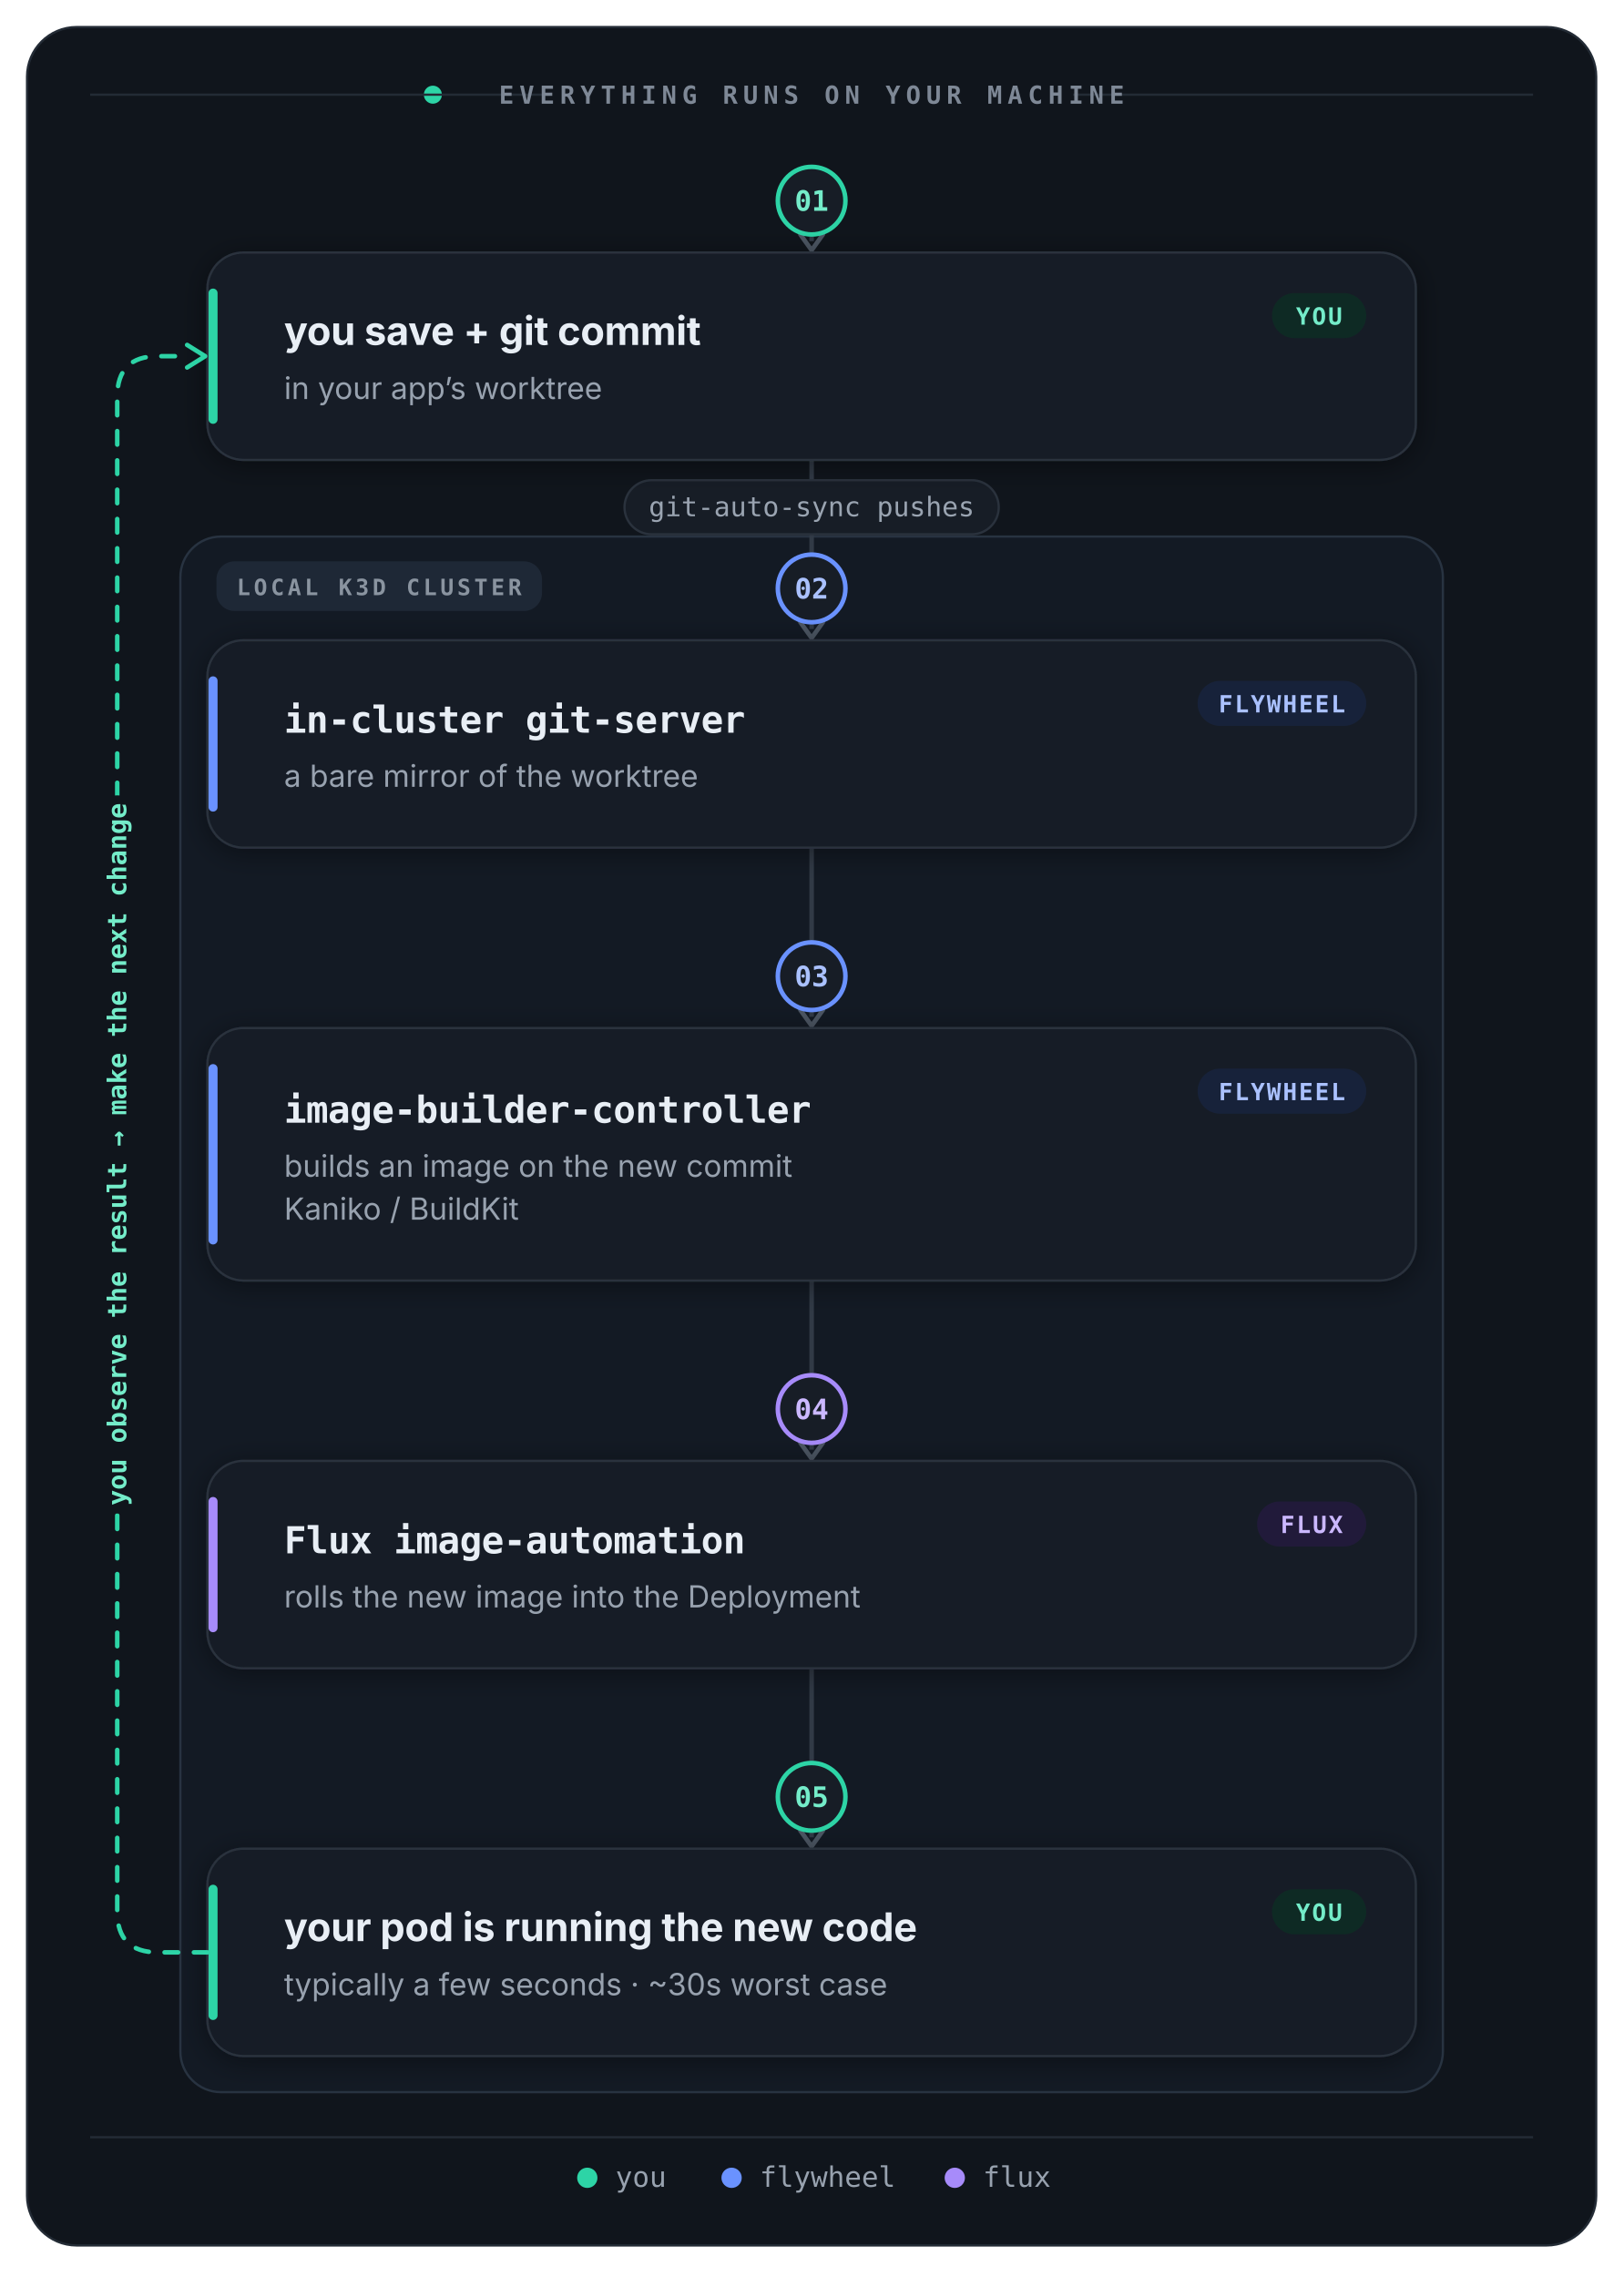
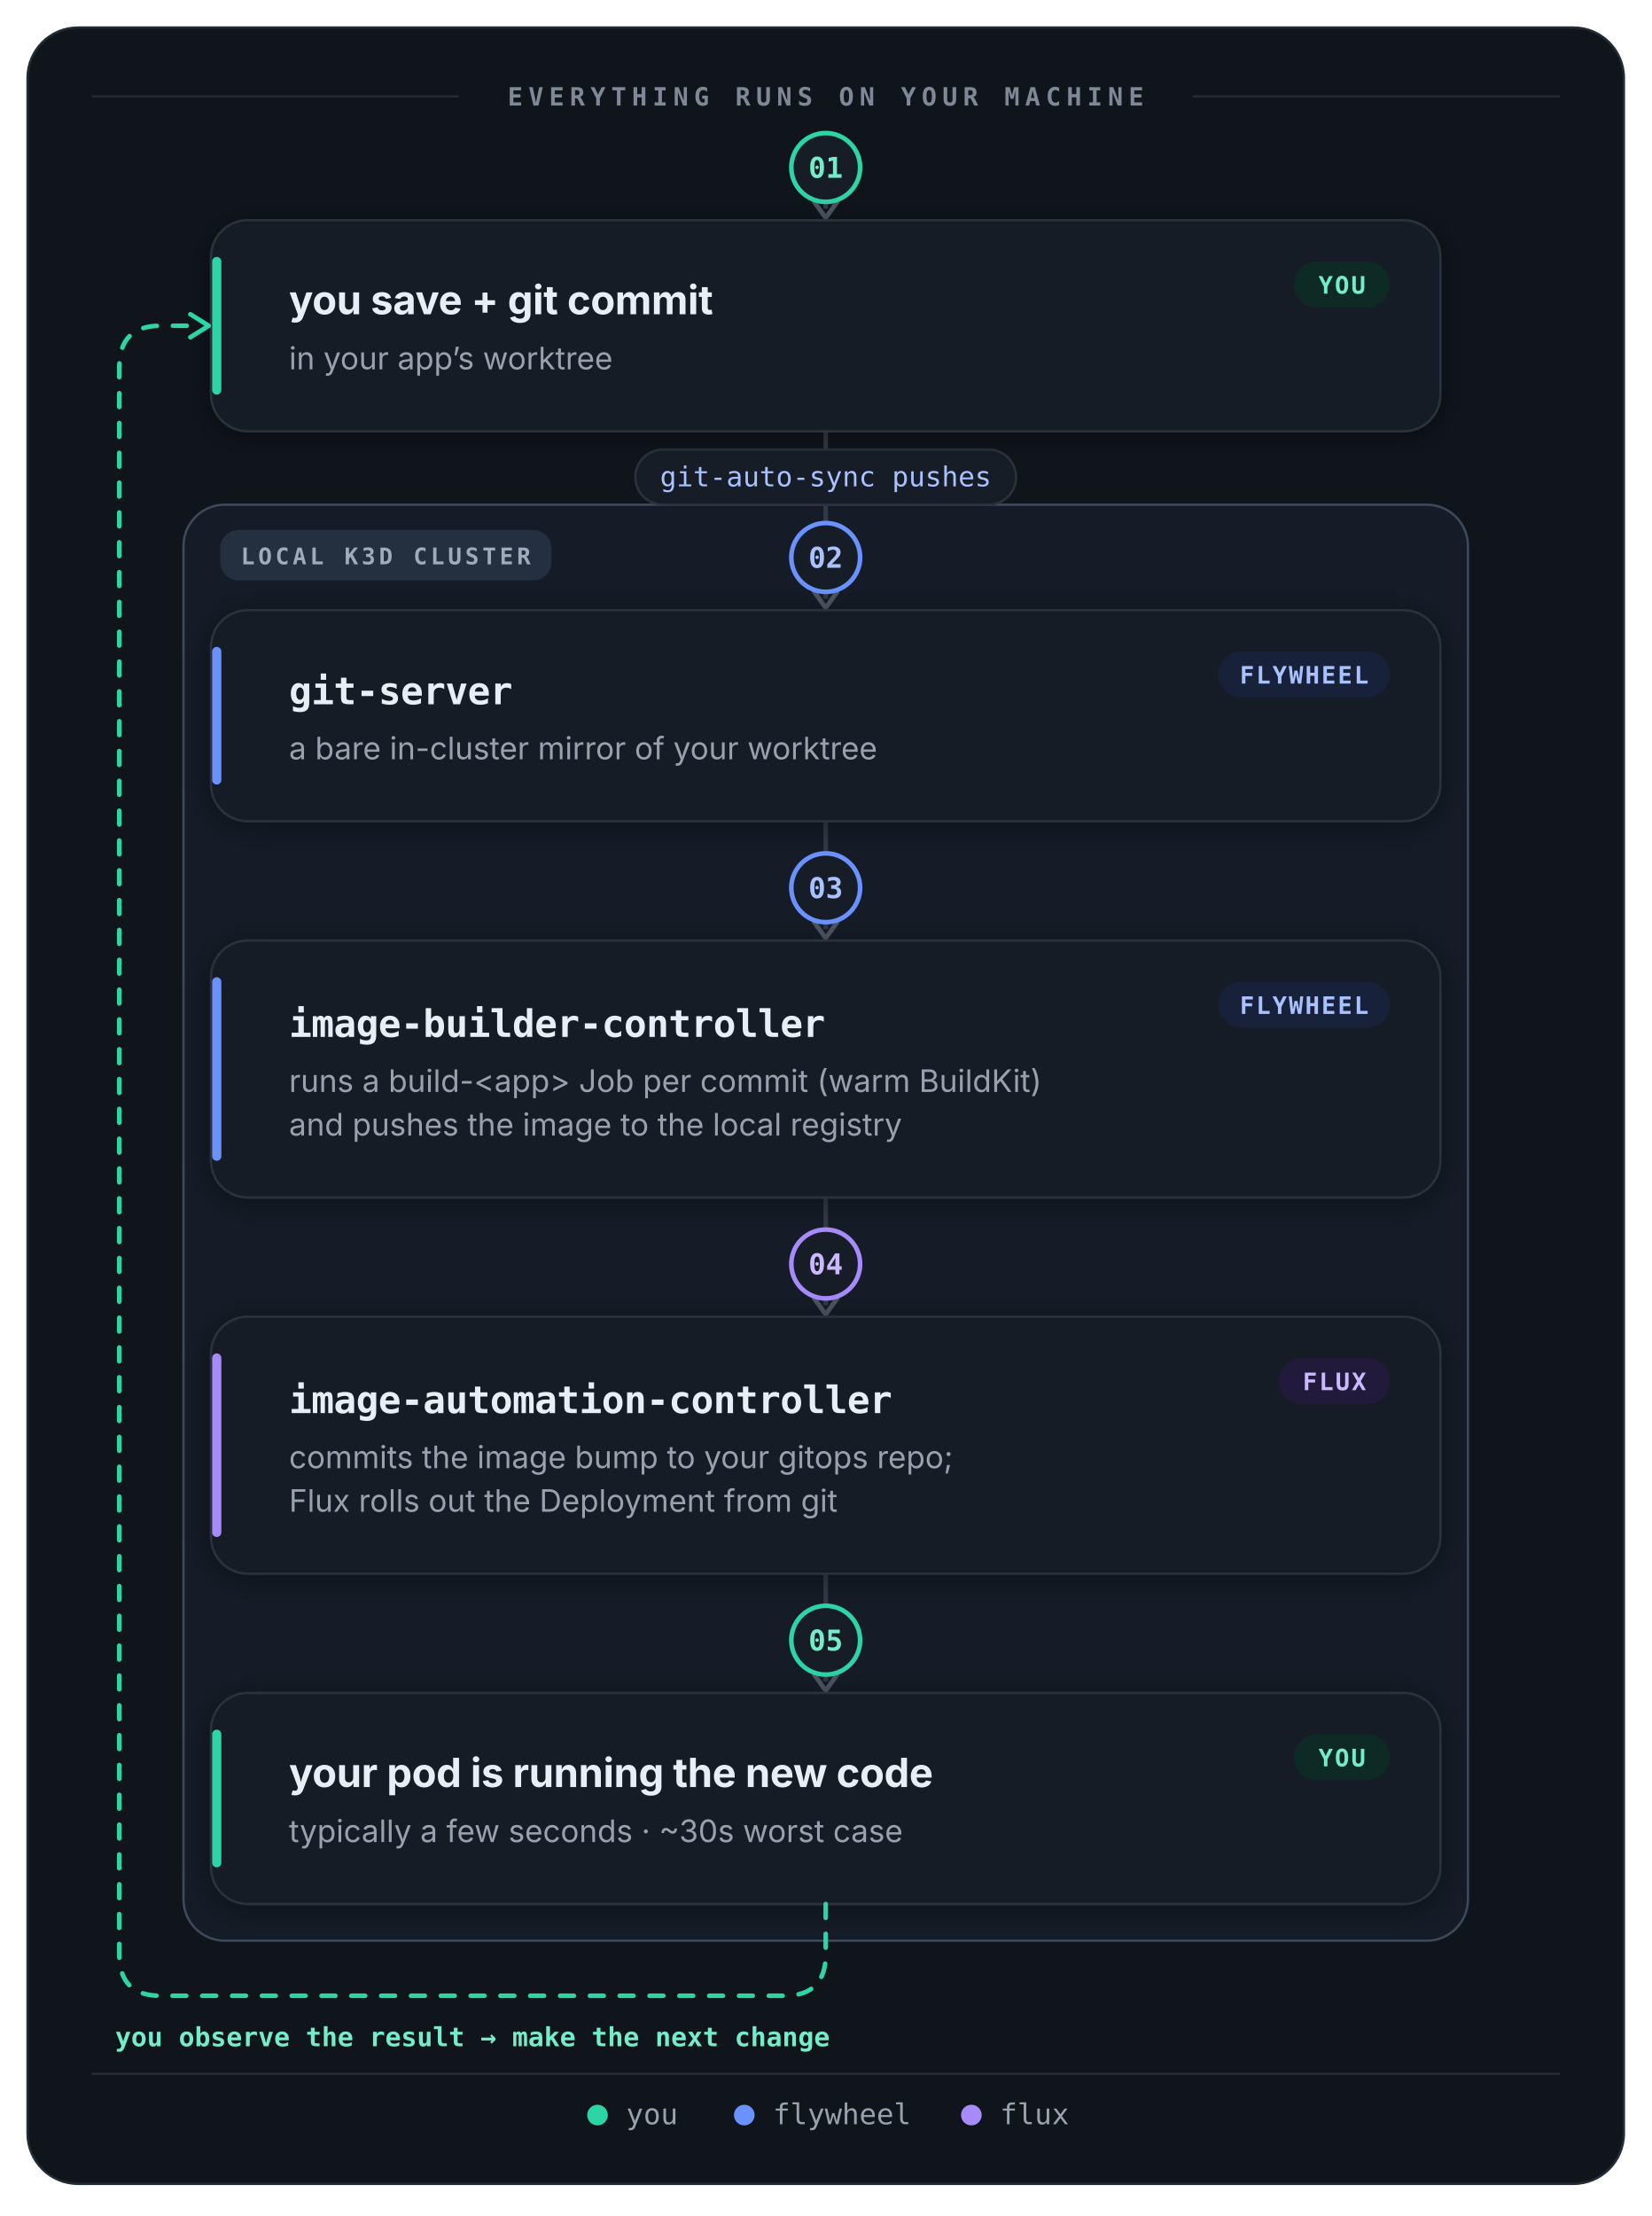
- <svg xmlns="http://www.w3.org/2000/svg" width="720" height="1010" viewBox="0 0 720 1010" font-family="-apple-system, BlinkMacSystemFont, 'Segoe UI', system-ui, sans-serif">
+ <svg xmlns="http://www.w3.org/2000/svg" width="720" height="966" viewBox="0 0 720 966" font-family="-apple-system, BlinkMacSystemFont, 'Segoe UI', system-ui, sans-serif">
  <defs>
    <filter id="cardShadow" x="-20%" y="-20%" width="140%" height="160%">
      <feDropShadow dx="0" dy="2" stdDeviation="6" flood-color="#000000" flood-opacity="0.40" />
    </filter>
    <filter id="panelShadow" x="-20%" y="-20%" width="140%" height="140%">
      <feDropShadow dx="0" dy="6" stdDeviation="20" flood-color="#0B1220" flood-opacity="0.06" />
    </filter>
  </defs>
-   <rect x="12" y="12" width="696" height="984" rx="22" fill="#10151C" stroke="#232B35" stroke-width="1" />
+   <rect x="12" y="12" width="696" height="940" rx="22" fill="#10151C" stroke="#232B35" stroke-width="1" />
  <g>
-     <rect x="80" y="238.0" width="560" height="690.0" rx="18" fill="#131A24" stroke="#283341" stroke-width="1" />
-     <rect x="96" y="249.0" width="144.4" height="22" rx="8" fill="#1E2836" />
-     <text x="168.2" y="264.0" font-family="ui-monospace, 'SF Mono', 'JetBrains Mono', Menlo, Consolas, monospace" font-size="10" font-weight="600" letter-spacing="1.5" fill="#8A94A0" text-anchor="middle">LOCAL K3D CLUSTER</text>
+     <rect x="80" y="220.0" width="560" height="626.0" rx="18" fill="#151C27" stroke="#3D4A5C" stroke-width="1" />
+     <rect x="96" y="231.0" width="144.4" height="22" rx="8" fill="#242F40" />
+     <text x="168.2" y="246.0" font-family="ui-monospace, 'SF Mono', 'JetBrains Mono', Menlo, Consolas, monospace" font-size="10" font-weight="600" letter-spacing="1.5" fill="#9FABBC" text-anchor="middle">LOCAL K3D CLUSTER</text>
  </g>
  <g>
-     <circle cx="192" cy="42" r="4" fill="#2DD4A6" />
-     <line x1="40" y1="42" x2="244" y2="42" stroke="#232B35" stroke-width="1" />
-     <line x1="476" y1="42" x2="680" y2="42" stroke="#232B35" stroke-width="1" />
+     <line x1="40" y1="42" x2="200" y2="42" stroke="#232B35" stroke-width="1" />
+     <line x1="520" y1="42" x2="680" y2="42" stroke="#232B35" stroke-width="1" />
    <text x="360" y="46" font-family="ui-monospace, 'SF Mono', 'JetBrains Mono', Menlo, Consolas, monospace" font-size="11" font-weight="600" letter-spacing="2.4" fill="#7E8896" text-anchor="middle">EVERYTHING RUNS ON YOUR MACHINE</text>
  </g>
-   <line x1="360" y1="104.0" x2="360" y2="107.0" stroke="#313A46" stroke-width="2" />
-   <path d="M 355 104.0 L 360 111.0 L 365 104.0" fill="none" stroke="#4C5663" stroke-width="2" stroke-linecap="round" stroke-linejoin="round" />
+   <line x1="360" y1="88.0" x2="360" y2="91.0" stroke="#313A46" stroke-width="2" />
+   <path d="M 355 88.0 L 360 95.0 L 365 88.0" fill="none" stroke="#4C5663" stroke-width="2" stroke-linecap="round" stroke-linejoin="round" />
  <g>
-     <circle cx="360" cy="89.0" r="15" fill="#171D26" stroke="#2DD4A6" stroke-width="2" />
-     <text x="360" y="93.5" font-family="ui-monospace, 'SF Mono', 'JetBrains Mono', Menlo, Consolas, monospace" font-size="12.5" font-weight="700" fill="#74ECC9" text-anchor="middle">01</text>
+     <circle cx="360" cy="73.0" r="15" fill="#171D26" stroke="#2DD4A6" stroke-width="2" />
+     <text x="360" y="77.5" font-family="ui-monospace, 'SF Mono', 'JetBrains Mono', Menlo, Consolas, monospace" font-size="12.5" font-weight="700" fill="#74ECC9" text-anchor="middle">01</text>
  </g>
-   <line x1="360" y1="276.0" x2="360" y2="279.0" stroke="#313A46" stroke-width="2" />
-   <path d="M 355 276.0 L 360 283.0 L 365 276.0" fill="none" stroke="#4C5663" stroke-width="2" stroke-linecap="round" stroke-linejoin="round" />
-   <line x1="360" y1="204" x2="360" y2="246.0" stroke="#313A46" stroke-width="2" />
+   <line x1="360" y1="258.0" x2="360" y2="261.0" stroke="#313A46" stroke-width="2" />
+   <path d="M 355 258.0 L 360 265.0 L 365 258.0" fill="none" stroke="#4C5663" stroke-width="2" stroke-linecap="round" stroke-linejoin="round" />
+   <line x1="360" y1="188" x2="360" y2="228.0" stroke="#313A46" stroke-width="2" />
  <g>
-     <rect x="277.0" y="213.0" width="166.0" height="24" rx="12" fill="#171D26" stroke="#2A323D" />
-     <text x="360" y="229.0" font-family="ui-monospace, 'SF Mono', 'JetBrains Mono', Menlo, Consolas, monospace" font-size="12" fill="#9AA4B1" text-anchor="middle">git-auto-sync pushes</text>
+     <rect x="277.0" y="196.0" width="166.0" height="24" rx="12" fill="#171D26" stroke="#2A323D" />
+     <text x="360" y="212.0" font-family="ui-monospace, 'SF Mono', 'JetBrains Mono', Menlo, Consolas, monospace" font-size="12" fill="#AAC1FF" text-anchor="middle">git-auto-sync pushes</text>
  </g>
  <g>
-     <circle cx="360" cy="261.0" r="15" fill="#171D26" stroke="#6A92FF" stroke-width="2" />
-     <text x="360" y="265.5" font-family="ui-monospace, 'SF Mono', 'JetBrains Mono', Menlo, Consolas, monospace" font-size="12.5" font-weight="700" fill="#AAC1FF" text-anchor="middle">02</text>
+     <circle cx="360" cy="243.0" r="15" fill="#171D26" stroke="#6A92FF" stroke-width="2" />
+     <text x="360" y="247.5" font-family="ui-monospace, 'SF Mono', 'JetBrains Mono', Menlo, Consolas, monospace" font-size="12.5" font-weight="700" fill="#AAC1FF" text-anchor="middle">02</text>
  </g>
-   <line x1="360" y1="448.0" x2="360" y2="451.0" stroke="#313A46" stroke-width="2" />
-   <path d="M 355 448.0 L 360 455.0 L 365 448.0" fill="none" stroke="#4C5663" stroke-width="2" stroke-linecap="round" stroke-linejoin="round" />
-   <line x1="360" y1="376" x2="360" y2="418.0" stroke="#313A46" stroke-width="2" />
+   <line x1="360" y1="402.0" x2="360" y2="405.0" stroke="#313A46" stroke-width="2" />
+   <path d="M 355 402.0 L 360 409.0 L 365 402.0" fill="none" stroke="#4C5663" stroke-width="2" stroke-linecap="round" stroke-linejoin="round" />
+   <line x1="360" y1="358" x2="360" y2="372.0" stroke="#313A46" stroke-width="2" />
  <g>
-     <circle cx="360" cy="433.0" r="15" fill="#171D26" stroke="#6A92FF" stroke-width="2" />
-     <text x="360" y="437.5" font-family="ui-monospace, 'SF Mono', 'JetBrains Mono', Menlo, Consolas, monospace" font-size="12.5" font-weight="700" fill="#AAC1FF" text-anchor="middle">03</text>
+     <circle cx="360" cy="387.0" r="15" fill="#171D26" stroke="#6A92FF" stroke-width="2" />
+     <text x="360" y="391.5" font-family="ui-monospace, 'SF Mono', 'JetBrains Mono', Menlo, Consolas, monospace" font-size="12.5" font-weight="700" fill="#AAC1FF" text-anchor="middle">03</text>
  </g>
-   <line x1="360" y1="640.0" x2="360" y2="643.0" stroke="#313A46" stroke-width="2" />
-   <path d="M 355 640.0 L 360 647.0 L 365 640.0" fill="none" stroke="#4C5663" stroke-width="2" stroke-linecap="round" stroke-linejoin="round" />
-   <line x1="360" y1="568" x2="360" y2="610.0" stroke="#313A46" stroke-width="2" />
+   <line x1="360" y1="566.0" x2="360" y2="569.0" stroke="#313A46" stroke-width="2" />
+   <path d="M 355 566.0 L 360 573.0 L 365 566.0" fill="none" stroke="#4C5663" stroke-width="2" stroke-linecap="round" stroke-linejoin="round" />
+   <line x1="360" y1="522" x2="360" y2="536.0" stroke="#313A46" stroke-width="2" />
  <g>
-     <circle cx="360" cy="625.0" r="15" fill="#171D26" stroke="#A78BFA" stroke-width="2" />
-     <text x="360" y="629.5" font-family="ui-monospace, 'SF Mono', 'JetBrains Mono', Menlo, Consolas, monospace" font-size="12.5" font-weight="700" fill="#CBB8FF" text-anchor="middle">04</text>
+     <circle cx="360" cy="551.0" r="15" fill="#171D26" stroke="#A78BFA" stroke-width="2" />
+     <text x="360" y="555.5" font-family="ui-monospace, 'SF Mono', 'JetBrains Mono', Menlo, Consolas, monospace" font-size="12.5" font-weight="700" fill="#CBB8FF" text-anchor="middle">04</text>
  </g>
-   <line x1="360" y1="812.0" x2="360" y2="815.0" stroke="#313A46" stroke-width="2" />
-   <path d="M 355 812.0 L 360 819.0 L 365 812.0" fill="none" stroke="#4C5663" stroke-width="2" stroke-linecap="round" stroke-linejoin="round" />
-   <line x1="360" y1="740" x2="360" y2="782.0" stroke="#313A46" stroke-width="2" />
+   <line x1="360" y1="730.0" x2="360" y2="733.0" stroke="#313A46" stroke-width="2" />
+   <path d="M 355 730.0 L 360 737.0 L 365 730.0" fill="none" stroke="#4C5663" stroke-width="2" stroke-linecap="round" stroke-linejoin="round" />
+   <line x1="360" y1="686" x2="360" y2="700.0" stroke="#313A46" stroke-width="2" />
  <g>
-     <circle cx="360" cy="797.0" r="15" fill="#171D26" stroke="#2DD4A6" stroke-width="2" />
-     <text x="360" y="801.5" font-family="ui-monospace, 'SF Mono', 'JetBrains Mono', Menlo, Consolas, monospace" font-size="12.5" font-weight="700" fill="#74ECC9" text-anchor="middle">05</text>
+     <circle cx="360" cy="715.0" r="15" fill="#171D26" stroke="#2DD4A6" stroke-width="2" />
+     <text x="360" y="719.5" font-family="ui-monospace, 'SF Mono', 'JetBrains Mono', Menlo, Consolas, monospace" font-size="12.5" font-weight="700" fill="#74ECC9" text-anchor="middle">05</text>
  </g>
  <g>
-     <rect x="92" y="112" width="536" height="92" rx="16" fill="#171D26" stroke="#2A323D" filter="url(#cardShadow)" />
-     <rect x="92.5" y="128" width="4" height="60" rx="2" fill="#2DD4A6" />
+     <rect x="92" y="96" width="536" height="92" rx="16" fill="#171D26" stroke="#2A323D" filter="url(#cardShadow)" />
+     <rect x="92.5" y="112" width="4" height="60" rx="2" fill="#2DD4A6" />
    <g>
-       <rect x="564.2" y="130.0" width="41.8" height="20" rx="10" fill="#0E2A24" />
-       <text x="585.1" y="144.0" font-family="ui-monospace, 'SF Mono', 'JetBrains Mono', Menlo, Consolas, monospace" font-size="10.5" font-weight="600" letter-spacing="0.8" fill="#74ECC9" text-anchor="middle">YOU</text>
+       <rect x="564.2" y="114.0" width="41.8" height="20" rx="10" fill="#0E2A24" />
+       <text x="585.1" y="128.0" font-family="ui-monospace, 'SF Mono', 'JetBrains Mono', Menlo, Consolas, monospace" font-size="10.5" font-weight="600" letter-spacing="0.8" fill="#74ECC9" text-anchor="middle">YOU</text>
    </g>
-     <text x="126" y="153.0" font-family="-apple-system, BlinkMacSystemFont, 'Segoe UI', system-ui, sans-serif" font-size="17.5" font-weight="650" fill="#E8EEF5" letter-spacing="-0.1">you save + git commit</text>
-     <text x="126" y="177.0" font-family="-apple-system, BlinkMacSystemFont, 'Segoe UI', system-ui, sans-serif" font-size="13.5" fill="#98A2AF">in your app’s worktree</text>
+     <text x="126" y="137.0" font-family="-apple-system, BlinkMacSystemFont, 'Segoe UI', system-ui, sans-serif" font-size="17.5" font-weight="650" fill="#E8EEF5" letter-spacing="-0.1">you save + git commit</text>
+     <text x="126" y="161.0" font-family="-apple-system, BlinkMacSystemFont, 'Segoe UI', system-ui, sans-serif" font-size="13.5" fill="#98A2AF">in your app’s worktree</text>
  </g>
  <g>
-     <rect x="92" y="284" width="536" height="92" rx="16" fill="#171D26" stroke="#2A323D" filter="url(#cardShadow)" />
-     <rect x="92.5" y="300" width="4" height="60" rx="2" fill="#6A92FF" />
+     <rect x="92" y="266" width="536" height="92" rx="16" fill="#171D26" stroke="#2A323D" filter="url(#cardShadow)" />
+     <rect x="92.5" y="282" width="4" height="60" rx="2" fill="#6A92FF" />
    <g>
-       <rect x="531.2" y="302.0" width="74.8" height="20" rx="10" fill="#17223A" />
-       <text x="568.6" y="316.0" font-family="ui-monospace, 'SF Mono', 'JetBrains Mono', Menlo, Consolas, monospace" font-size="10.5" font-weight="600" letter-spacing="0.8" fill="#AAC1FF" text-anchor="middle">FLYWHEEL</text>
+       <rect x="531.2" y="284.0" width="74.8" height="20" rx="10" fill="#17223A" />
+       <text x="568.6" y="298.0" font-family="ui-monospace, 'SF Mono', 'JetBrains Mono', Menlo, Consolas, monospace" font-size="10.5" font-weight="600" letter-spacing="0.8" fill="#AAC1FF" text-anchor="middle">FLYWHEEL</text>
    </g>
-     <text x="126" y="325.0" font-family="ui-monospace, 'SF Mono', 'JetBrains Mono', Menlo, Consolas, monospace" font-size="16.5" font-weight="650" fill="#E8EEF5" letter-spacing="-0.2">in-cluster git-server</text>
-     <text x="126" y="349.0" font-family="-apple-system, BlinkMacSystemFont, 'Segoe UI', system-ui, sans-serif" font-size="13.5" fill="#98A2AF">a bare mirror of the worktree</text>
+     <text x="126" y="307.0" font-family="ui-monospace, 'SF Mono', 'JetBrains Mono', Menlo, Consolas, monospace" font-size="16.5" font-weight="650" fill="#E8EEF5" letter-spacing="-0.2">git-server</text>
+     <text x="126" y="331.0" font-family="-apple-system, BlinkMacSystemFont, 'Segoe UI', system-ui, sans-serif" font-size="13.5" fill="#98A2AF">a bare in-cluster mirror of your worktree</text>
  </g>
  <g>
-     <rect x="92" y="456" width="536" height="112" rx="16" fill="#171D26" stroke="#2A323D" filter="url(#cardShadow)" />
-     <rect x="92.5" y="472" width="4" height="80" rx="2" fill="#6A92FF" />
+     <rect x="92" y="410" width="536" height="112" rx="16" fill="#171D26" stroke="#2A323D" filter="url(#cardShadow)" />
+     <rect x="92.5" y="426" width="4" height="80" rx="2" fill="#6A92FF" />
    <g>
-       <rect x="531.2" y="474.0" width="74.8" height="20" rx="10" fill="#17223A" />
-       <text x="568.6" y="488.0" font-family="ui-monospace, 'SF Mono', 'JetBrains Mono', Menlo, Consolas, monospace" font-size="10.5" font-weight="600" letter-spacing="0.8" fill="#AAC1FF" text-anchor="middle">FLYWHEEL</text>
+       <rect x="531.2" y="428.0" width="74.8" height="20" rx="10" fill="#17223A" />
+       <text x="568.6" y="442.0" font-family="ui-monospace, 'SF Mono', 'JetBrains Mono', Menlo, Consolas, monospace" font-size="10.5" font-weight="600" letter-spacing="0.8" fill="#AAC1FF" text-anchor="middle">FLYWHEEL</text>
    </g>
-     <text x="126" y="498.0" font-family="ui-monospace, 'SF Mono', 'JetBrains Mono', Menlo, Consolas, monospace" font-size="16.5" font-weight="650" fill="#E8EEF5" letter-spacing="-0.2">image-builder-controller</text>
-     <text x="126" y="522.0" font-family="-apple-system, BlinkMacSystemFont, 'Segoe UI', system-ui, sans-serif" font-size="13.5" fill="#98A2AF">builds an image on the new commit</text>
-     <text x="126" y="541.0" font-family="-apple-system, BlinkMacSystemFont, 'Segoe UI', system-ui, sans-serif" font-size="13.5" fill="#98A2AF">Kaniko / BuildKit</text>
+     <text x="126" y="452.0" font-family="ui-monospace, 'SF Mono', 'JetBrains Mono', Menlo, Consolas, monospace" font-size="16.5" font-weight="650" fill="#E8EEF5" letter-spacing="-0.2">image-builder-controller</text>
+     <text x="126" y="476.0" font-family="-apple-system, BlinkMacSystemFont, 'Segoe UI', system-ui, sans-serif" font-size="13.5" fill="#98A2AF">runs a build-&lt;app&gt; Job per commit (warm BuildKit)</text>
+     <text x="126" y="495.0" font-family="-apple-system, BlinkMacSystemFont, 'Segoe UI', system-ui, sans-serif" font-size="13.5" fill="#98A2AF">and pushes the image to the local registry</text>
  </g>
  <g>
-     <rect x="92" y="648" width="536" height="92" rx="16" fill="#171D26" stroke="#2A323D" filter="url(#cardShadow)" />
-     <rect x="92.5" y="664" width="4" height="60" rx="2" fill="#A78BFA" />
+     <rect x="92" y="574" width="536" height="112" rx="16" fill="#171D26" stroke="#2A323D" filter="url(#cardShadow)" />
+     <rect x="92.5" y="590" width="4" height="80" rx="2" fill="#A78BFA" />
    <g>
-       <rect x="557.6" y="666.0" width="48.4" height="20" rx="10" fill="#211A3A" />
-       <text x="581.8" y="680.0" font-family="ui-monospace, 'SF Mono', 'JetBrains Mono', Menlo, Consolas, monospace" font-size="10.5" font-weight="600" letter-spacing="0.8" fill="#CBB8FF" text-anchor="middle">FLUX</text>
+       <rect x="557.6" y="592.0" width="48.4" height="20" rx="10" fill="#211A3A" />
+       <text x="581.8" y="606.0" font-family="ui-monospace, 'SF Mono', 'JetBrains Mono', Menlo, Consolas, monospace" font-size="10.5" font-weight="600" letter-spacing="0.8" fill="#CBB8FF" text-anchor="middle">FLUX</text>
    </g>
-     <text x="126" y="689.0" font-family="ui-monospace, 'SF Mono', 'JetBrains Mono', Menlo, Consolas, monospace" font-size="16.5" font-weight="650" fill="#E8EEF5" letter-spacing="-0.2">Flux image-automation</text>
-     <text x="126" y="713.0" font-family="-apple-system, BlinkMacSystemFont, 'Segoe UI', system-ui, sans-serif" font-size="13.5" fill="#98A2AF">rolls the new image into the Deployment</text>
+     <text x="126" y="616.0" font-family="ui-monospace, 'SF Mono', 'JetBrains Mono', Menlo, Consolas, monospace" font-size="16.5" font-weight="650" fill="#E8EEF5" letter-spacing="-0.2">image-automation-controller</text>
+     <text x="126" y="640.0" font-family="-apple-system, BlinkMacSystemFont, 'Segoe UI', system-ui, sans-serif" font-size="13.5" fill="#98A2AF">commits the image bump to your gitops repo;</text>
+     <text x="126" y="659.0" font-family="-apple-system, BlinkMacSystemFont, 'Segoe UI', system-ui, sans-serif" font-size="13.5" fill="#98A2AF">Flux rolls out the Deployment from git</text>
  </g>
  <g>
-     <rect x="92" y="820" width="536" height="92" rx="16" fill="#171D26" stroke="#2A323D" filter="url(#cardShadow)" />
-     <rect x="92.5" y="836" width="4" height="60" rx="2" fill="#2DD4A6" />
+     <rect x="92" y="738" width="536" height="92" rx="16" fill="#171D26" stroke="#2A323D" filter="url(#cardShadow)" />
+     <rect x="92.5" y="754" width="4" height="60" rx="2" fill="#2DD4A6" />
    <g>
-       <rect x="564.2" y="838.0" width="41.8" height="20" rx="10" fill="#0E2A24" />
-       <text x="585.1" y="852.0" font-family="ui-monospace, 'SF Mono', 'JetBrains Mono', Menlo, Consolas, monospace" font-size="10.5" font-weight="600" letter-spacing="0.8" fill="#74ECC9" text-anchor="middle">YOU</text>
+       <rect x="564.2" y="756.0" width="41.8" height="20" rx="10" fill="#0E2A24" />
+       <text x="585.1" y="770.0" font-family="ui-monospace, 'SF Mono', 'JetBrains Mono', Menlo, Consolas, monospace" font-size="10.5" font-weight="600" letter-spacing="0.8" fill="#74ECC9" text-anchor="middle">YOU</text>
    </g>
-     <text x="126" y="861.0" font-family="-apple-system, BlinkMacSystemFont, 'Segoe UI', system-ui, sans-serif" font-size="17.5" font-weight="650" fill="#E8EEF5" letter-spacing="-0.1">your pod is running the new code</text>
-     <text x="126" y="885.0" font-family="-apple-system, BlinkMacSystemFont, 'Segoe UI', system-ui, sans-serif" font-size="13.5" fill="#98A2AF">typically a few seconds · ~30s worst case</text>
+     <text x="126" y="779.0" font-family="-apple-system, BlinkMacSystemFont, 'Segoe UI', system-ui, sans-serif" font-size="17.5" font-weight="650" fill="#E8EEF5" letter-spacing="-0.1">your pod is running the new code</text>
+     <text x="126" y="803.0" font-family="-apple-system, BlinkMacSystemFont, 'Segoe UI', system-ui, sans-serif" font-size="13.5" fill="#98A2AF">typically a few seconds · ~30s worst case</text>
  </g>
  <g>
-     <path d="M 92 866.0 H 70 Q 52 866.0 52 848.0 V 176.0 Q 52 158.0 70 158.0 H 84" fill="none" stroke="#2DD4A6" stroke-width="2" stroke-dasharray="6 7" stroke-linecap="round" />
-     <path d="M 83 153.0 L 91 158.0 L 83 163.0" fill="none" stroke="#2DD4A6" stroke-width="2" stroke-linecap="round" stroke-linejoin="round" />
-     <g transform="translate(52, 512.0) rotate(-90)">
-       <rect x="-159.3" y="-11" width="318.5" height="22" rx="11" fill="#10151C" />
-       <text x="0" y="4" font-family="ui-monospace, 'SF Mono', 'JetBrains Mono', Menlo, Consolas, monospace" font-size="11.5" font-weight="600" fill="#74ECC9" text-anchor="middle">you observe the result → make the next change</text>
-     </g>
+     <path d="M 360 830 V 852.0 Q 360 870 342 870 H 70 Q 52 870 52 852.0 V 160.0 Q 52 142.0 70 142.0 H 84" fill="none" stroke="#2DD4A6" stroke-width="2" stroke-dasharray="6 7" stroke-linecap="round" />
+     <path d="M 83 137.0 L 91 142.0 L 83 147.0" fill="none" stroke="#2DD4A6" stroke-width="2" stroke-linecap="round" stroke-linejoin="round" />
+     <text x="206.0" y="892.0" font-family="ui-monospace, 'SF Mono', 'JetBrains Mono', Menlo, Consolas, monospace" font-size="11.5" font-weight="600" fill="#74ECC9" text-anchor="middle">you observe the result → make the next change</text>
  </g>
-   <line x1="40" y1="948" x2="680" y2="948" stroke="#232B35" stroke-width="1" />
-   <circle cx="260.5" cy="966.0" r="4.5" fill="#2DD4A6" />
-   <text x="273.0" y="970.0" font-family="ui-monospace, 'SF Mono', 'JetBrains Mono', Menlo, Consolas, monospace" font-size="12.5" fill="#98A2AF">you</text>
-   <circle cx="324.5" cy="966.0" r="4.5" fill="#6A92FF" />
-   <text x="337.0" y="970.0" font-family="ui-monospace, 'SF Mono', 'JetBrains Mono', Menlo, Consolas, monospace" font-size="12.5" fill="#98A2AF">flywheel</text>
-   <circle cx="423.5" cy="966.0" r="4.5" fill="#A78BFA" />
-   <text x="436.0" y="970.0" font-family="ui-monospace, 'SF Mono', 'JetBrains Mono', Menlo, Consolas, monospace" font-size="12.5" fill="#98A2AF">flux</text>
+   <line x1="40" y1="904" x2="680" y2="904" stroke="#232B35" stroke-width="1" />
+   <circle cx="260.5" cy="922.0" r="4.5" fill="#2DD4A6" />
+   <text x="273.0" y="926.0" font-family="ui-monospace, 'SF Mono', 'JetBrains Mono', Menlo, Consolas, monospace" font-size="12.5" fill="#98A2AF">you</text>
+   <circle cx="324.5" cy="922.0" r="4.5" fill="#6A92FF" />
+   <text x="337.0" y="926.0" font-family="ui-monospace, 'SF Mono', 'JetBrains Mono', Menlo, Consolas, monospace" font-size="12.5" fill="#98A2AF">flywheel</text>
+   <circle cx="423.5" cy="922.0" r="4.5" fill="#A78BFA" />
+   <text x="436.0" y="926.0" font-family="ui-monospace, 'SF Mono', 'JetBrains Mono', Menlo, Consolas, monospace" font-size="12.5" fill="#98A2AF">flux</text>
</svg>
